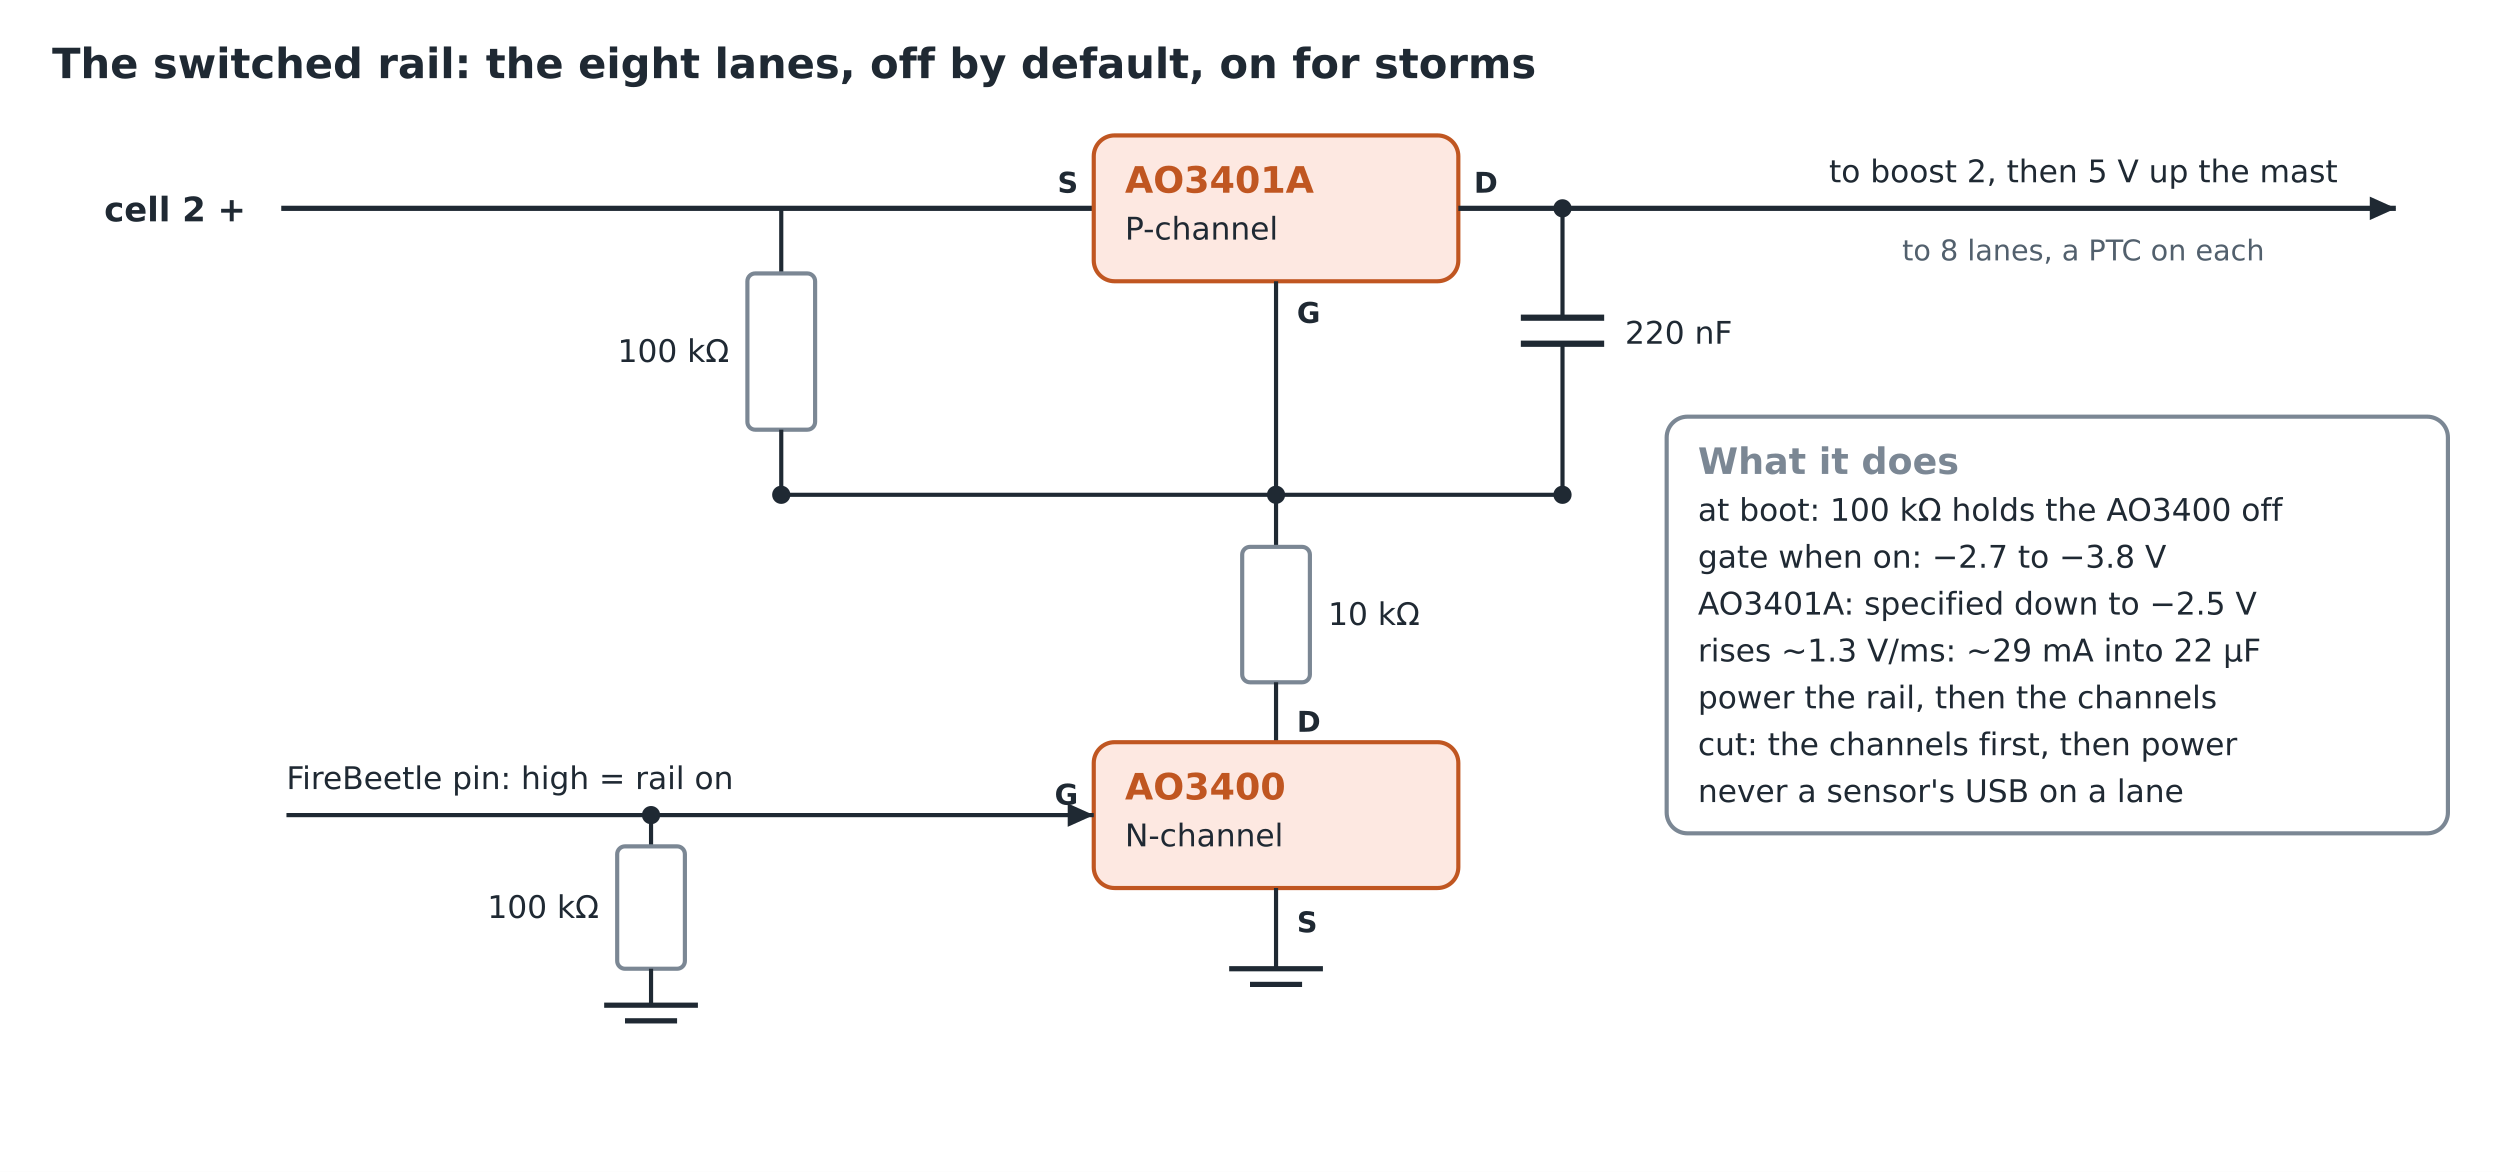
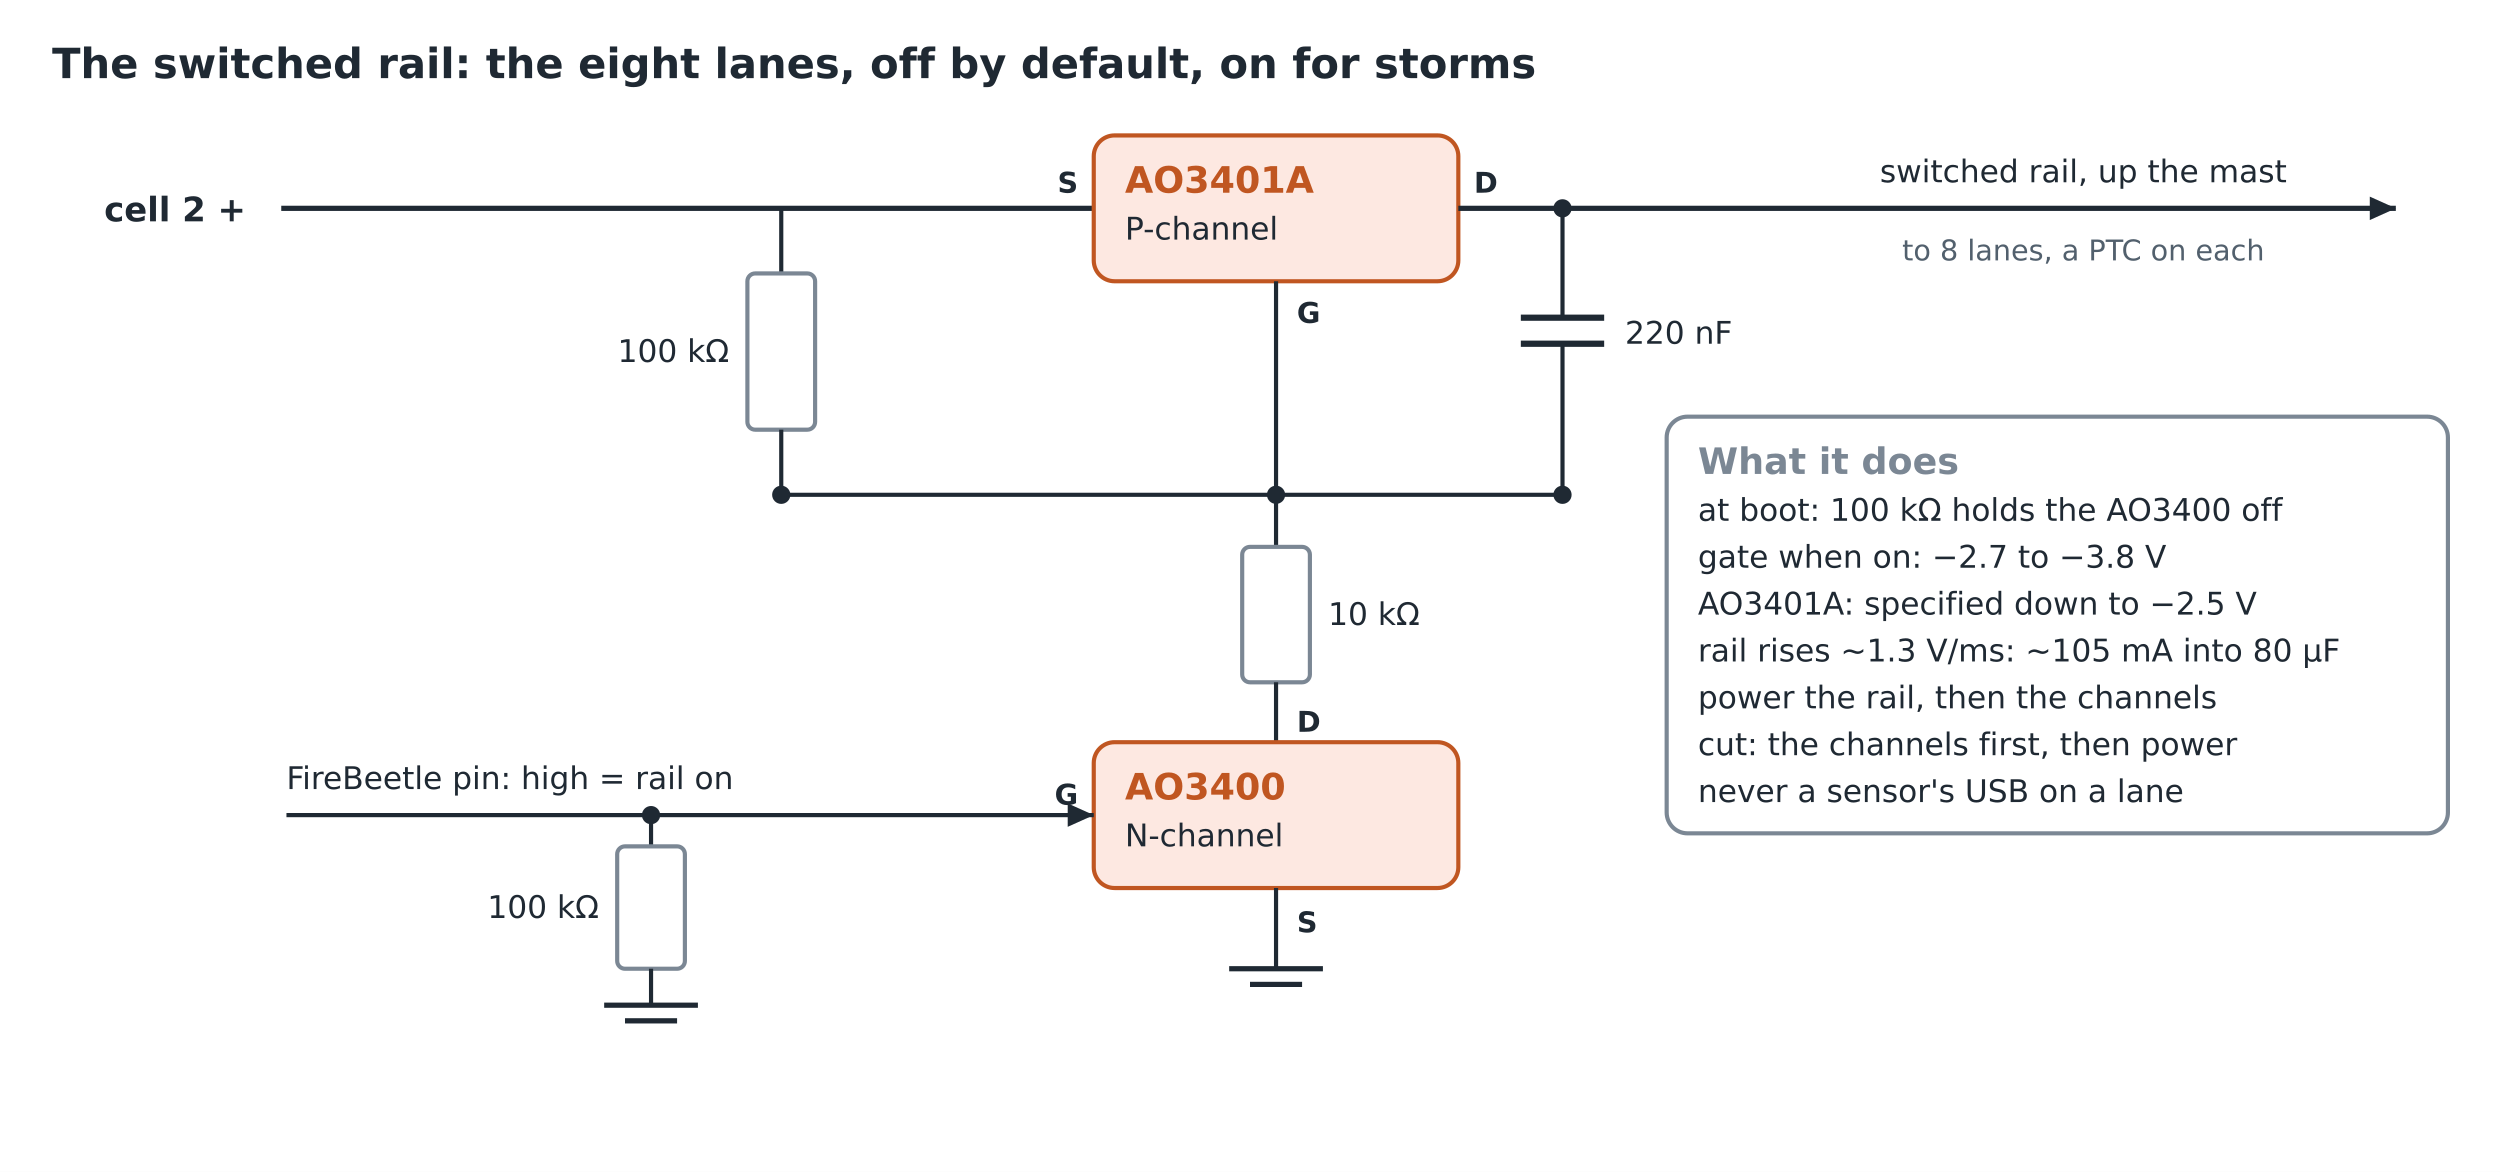
<svg xmlns="http://www.w3.org/2000/svg" width="960" height="450" viewBox="0 0 960 450" font-family="DejaVu Sans, Verdana, sans-serif">
  <rect width="960" height="450" fill="#ffffff" />
  <text x="20.0" y="30.0" font-size="16" font-weight="bold" text-anchor="start" fill="#1f2933">The switched rail: the eight lanes, off by default, on for storms</text>
  <text x="40.0" y="85.0" font-size="13" font-weight="bold" text-anchor="start" fill="#1f2933">cell 2 +</text>
  <polyline points="108.0,80.0 420.0,80.0" fill="none" stroke="#1f2933" stroke-width="2" stroke-linejoin="round" />
  <rect x="420.0" y="52.0" width="140.0" height="56.0" rx="8" fill="#fde8e1" stroke="#c05621" stroke-width="1.6" />
  <text x="432.0" y="74.0" font-size="14" font-weight="bold" text-anchor="start" fill="#c05621">AO3401A</text>
  <text x="432.0" y="92.0" font-size="12" text-anchor="start" fill="#1f2933">P-channel</text>
  <text x="414.0" y="74.0" font-size="11" font-weight="bold" text-anchor="end" fill="#1f2933">S</text>
  <text x="566.0" y="74.0" font-size="11" font-weight="bold" text-anchor="start" fill="#1f2933">D</text>
  <text x="498.0" y="124.0" font-size="11" font-weight="bold" text-anchor="start" fill="#1f2933">G</text>
  <polyline points="560.0,80.0 920.0,80.0" fill="none" stroke="#1f2933" stroke-width="2" stroke-linejoin="round" />
  <polygon points="920.0,80.0 910.0,75.5 910.0,84.5" fill="#1f2933" />
-   <text x="800.0" y="70.0" font-size="12" text-anchor="middle" fill="#1f2933">to boost 2, then 5 V up the mast</text>
+   <text x="800.0" y="70.0" font-size="12" text-anchor="middle" fill="#1f2933">switched rail, up the mast</text>
  <text x="800.0" y="100.0" font-size="11" text-anchor="middle" fill="#52606d">to 8 lanes, a PTC on each</text>
  <polyline points="490.0,108.0 490.0,190.0" fill="none" stroke="#1f2933" stroke-width="1.6" stroke-linejoin="round" />
  <polyline points="300.0,80.0 300.0,105.0" fill="none" stroke="#1f2933" stroke-width="1.6" stroke-linejoin="round" />
  <rect x="287.0" y="105.0" width="26.0" height="60.0" rx="3" fill="#ffffff" stroke="#7b8794" stroke-width="1.6" />
  <text x="280.0" y="139.0" font-size="12" text-anchor="end" fill="#1f2933">100 kΩ</text>
  <polyline points="300.0,165.0 300.0,190.0 490.0,190.0" fill="none" stroke="#1f2933" stroke-width="1.6" stroke-linejoin="round" />
  <polyline points="600.0,80.0 600.0,122.0" fill="none" stroke="#1f2933" stroke-width="1.6" stroke-linejoin="round" />
  <polyline points="584.0,122.0 616.0,122.0" fill="none" stroke="#1f2933" stroke-width="2.4" stroke-linejoin="round" />
  <polyline points="584.0,132.0 616.0,132.0" fill="none" stroke="#1f2933" stroke-width="2.4" stroke-linejoin="round" />
  <polyline points="600.0,132.0 600.0,190.0 490.0,190.0" fill="none" stroke="#1f2933" stroke-width="1.6" stroke-linejoin="round" />
  <text x="624.0" y="132.0" font-size="12" text-anchor="start" fill="#1f2933">220 nF</text>
  <circle cx="300" cy="190" r="3.5" fill="#1f2933" />
  <circle cx="490" cy="190" r="3.5" fill="#1f2933" />
  <circle cx="600" cy="190" r="3.5" fill="#1f2933" />
  <circle cx="600" cy="80" r="3.5" fill="#1f2933" />
  <polyline points="490.0,190.0 490.0,210.0" fill="none" stroke="#1f2933" stroke-width="1.6" stroke-linejoin="round" />
  <rect x="477.0" y="210.0" width="26.0" height="52.0" rx="3" fill="#ffffff" stroke="#7b8794" stroke-width="1.6" />
  <text x="510.0" y="240.0" font-size="12" text-anchor="start" fill="#1f2933">10 kΩ</text>
  <polyline points="490.0,262.0 490.0,285.0" fill="none" stroke="#1f2933" stroke-width="1.6" stroke-linejoin="round" />
  <rect x="420.0" y="285.0" width="140.0" height="56.0" rx="8" fill="#fde8e1" stroke="#c05621" stroke-width="1.6" />
  <text x="432.0" y="307.0" font-size="14" font-weight="bold" text-anchor="start" fill="#c05621">AO3400</text>
  <text x="432.0" y="325.0" font-size="12" text-anchor="start" fill="#1f2933">N-channel</text>
  <text x="498.0" y="281.0" font-size="11" font-weight="bold" text-anchor="start" fill="#1f2933">D</text>
  <text x="498.0" y="358.0" font-size="11" font-weight="bold" text-anchor="start" fill="#1f2933">S</text>
  <text x="414.0" y="309.0" font-size="11" font-weight="bold" text-anchor="end" fill="#1f2933">G</text>
  <polyline points="490.0,341.0 490.0,372.0" fill="none" stroke="#1f2933" stroke-width="1.6" stroke-linejoin="round" />
  <polyline points="472.0,372.0 508.0,372.0" fill="none" stroke="#1f2933" stroke-width="2" stroke-linejoin="round" />
  <polyline points="480.0,378.0 500.0,378.0" fill="none" stroke="#1f2933" stroke-width="2" stroke-linejoin="round" />
  <polyline points="110.0,313.0 420.0,313.0" fill="none" stroke="#1f2933" stroke-width="1.6" stroke-linejoin="round" />
  <polygon points="420.0,313.0 410.0,308.5 410.0,317.5" fill="#1f2933" />
  <text x="110.0" y="303.0" font-size="12" text-anchor="start" fill="#1f2933">FireBeetle pin: high = rail on</text>
  <circle cx="250" cy="313" r="3.5" fill="#1f2933" />
  <polyline points="250.0,313.0 250.0,325.0" fill="none" stroke="#1f2933" stroke-width="1.6" stroke-linejoin="round" />
  <rect x="237.0" y="325.0" width="26.0" height="47.0" rx="3" fill="#ffffff" stroke="#7b8794" stroke-width="1.6" />
  <text x="230.0" y="352.5" font-size="12" text-anchor="end" fill="#1f2933">100 kΩ</text>
  <polyline points="250.0,372.0 250.0,386.0" fill="none" stroke="#1f2933" stroke-width="1.6" stroke-linejoin="round" />
  <polyline points="232.0,386.0 268.0,386.0" fill="none" stroke="#1f2933" stroke-width="2" stroke-linejoin="round" />
  <polyline points="240.0,392.0 260.0,392.0" fill="none" stroke="#1f2933" stroke-width="2" stroke-linejoin="round" />
  <rect x="640.0" y="160.0" width="300.0" height="160.0" rx="8" fill="#ffffff" stroke="#7b8794" stroke-width="1.6" />
  <text x="652.0" y="182.0" font-size="14" font-weight="bold" text-anchor="start" fill="#7b8794">What it does</text>
  <text x="652.0" y="200.0" font-size="12" text-anchor="start" fill="#1f2933">at boot: 100 kΩ holds the AO3400 off</text>
  <text x="652.0" y="218.0" font-size="12" text-anchor="start" fill="#1f2933">gate when on: −2.7 to −3.8 V</text>
  <text x="652.0" y="236.0" font-size="12" text-anchor="start" fill="#1f2933">AO3401A: specified down to −2.5 V</text>
-   <text x="652.0" y="254.0" font-size="12" text-anchor="start" fill="#1f2933">rises ~1.3 V/ms: ~29 mA into 22 µF</text>
+   <text x="652.0" y="254.0" font-size="12" text-anchor="start" fill="#1f2933">rail rises ~1.3 V/ms: ~105 mA into 80 µF</text>
  <text x="652.0" y="272.0" font-size="12" text-anchor="start" fill="#1f2933">power the rail, then the channels</text>
  <text x="652.0" y="290.0" font-size="12" text-anchor="start" fill="#1f2933">cut: the channels first, then power</text>
  <text x="652.0" y="308.0" font-size="12" text-anchor="start" fill="#1f2933">never a sensor's USB on a lane</text>
</svg>
